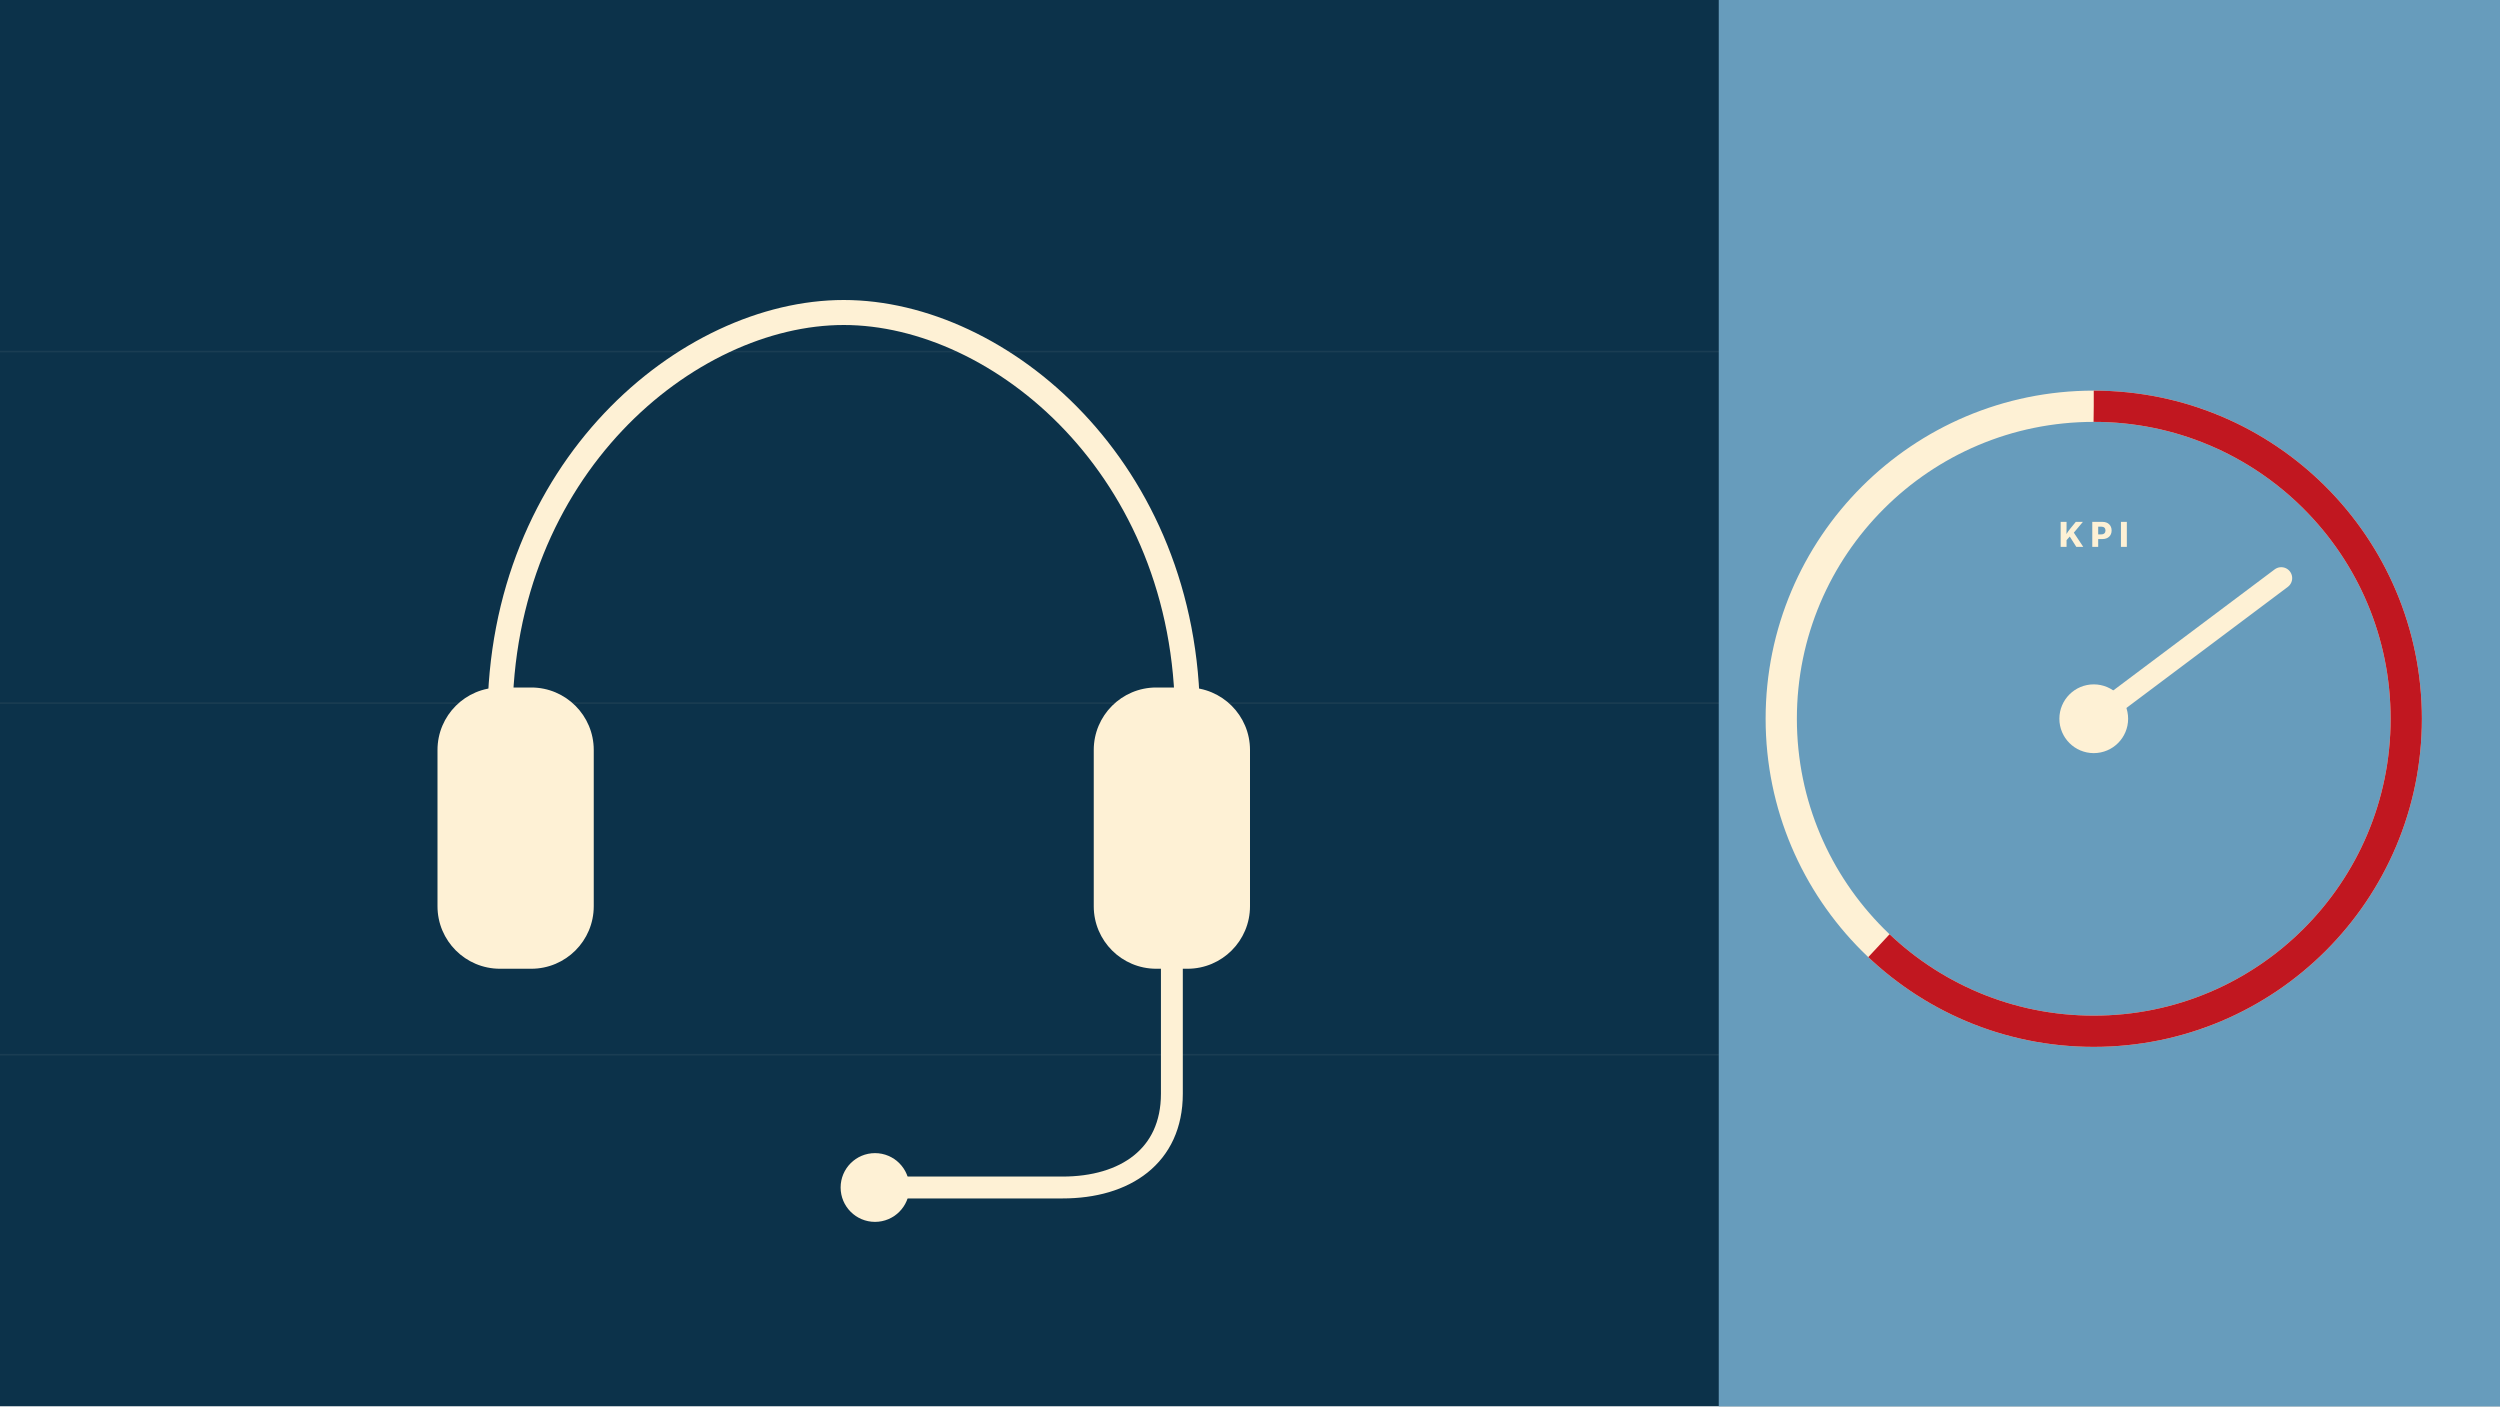
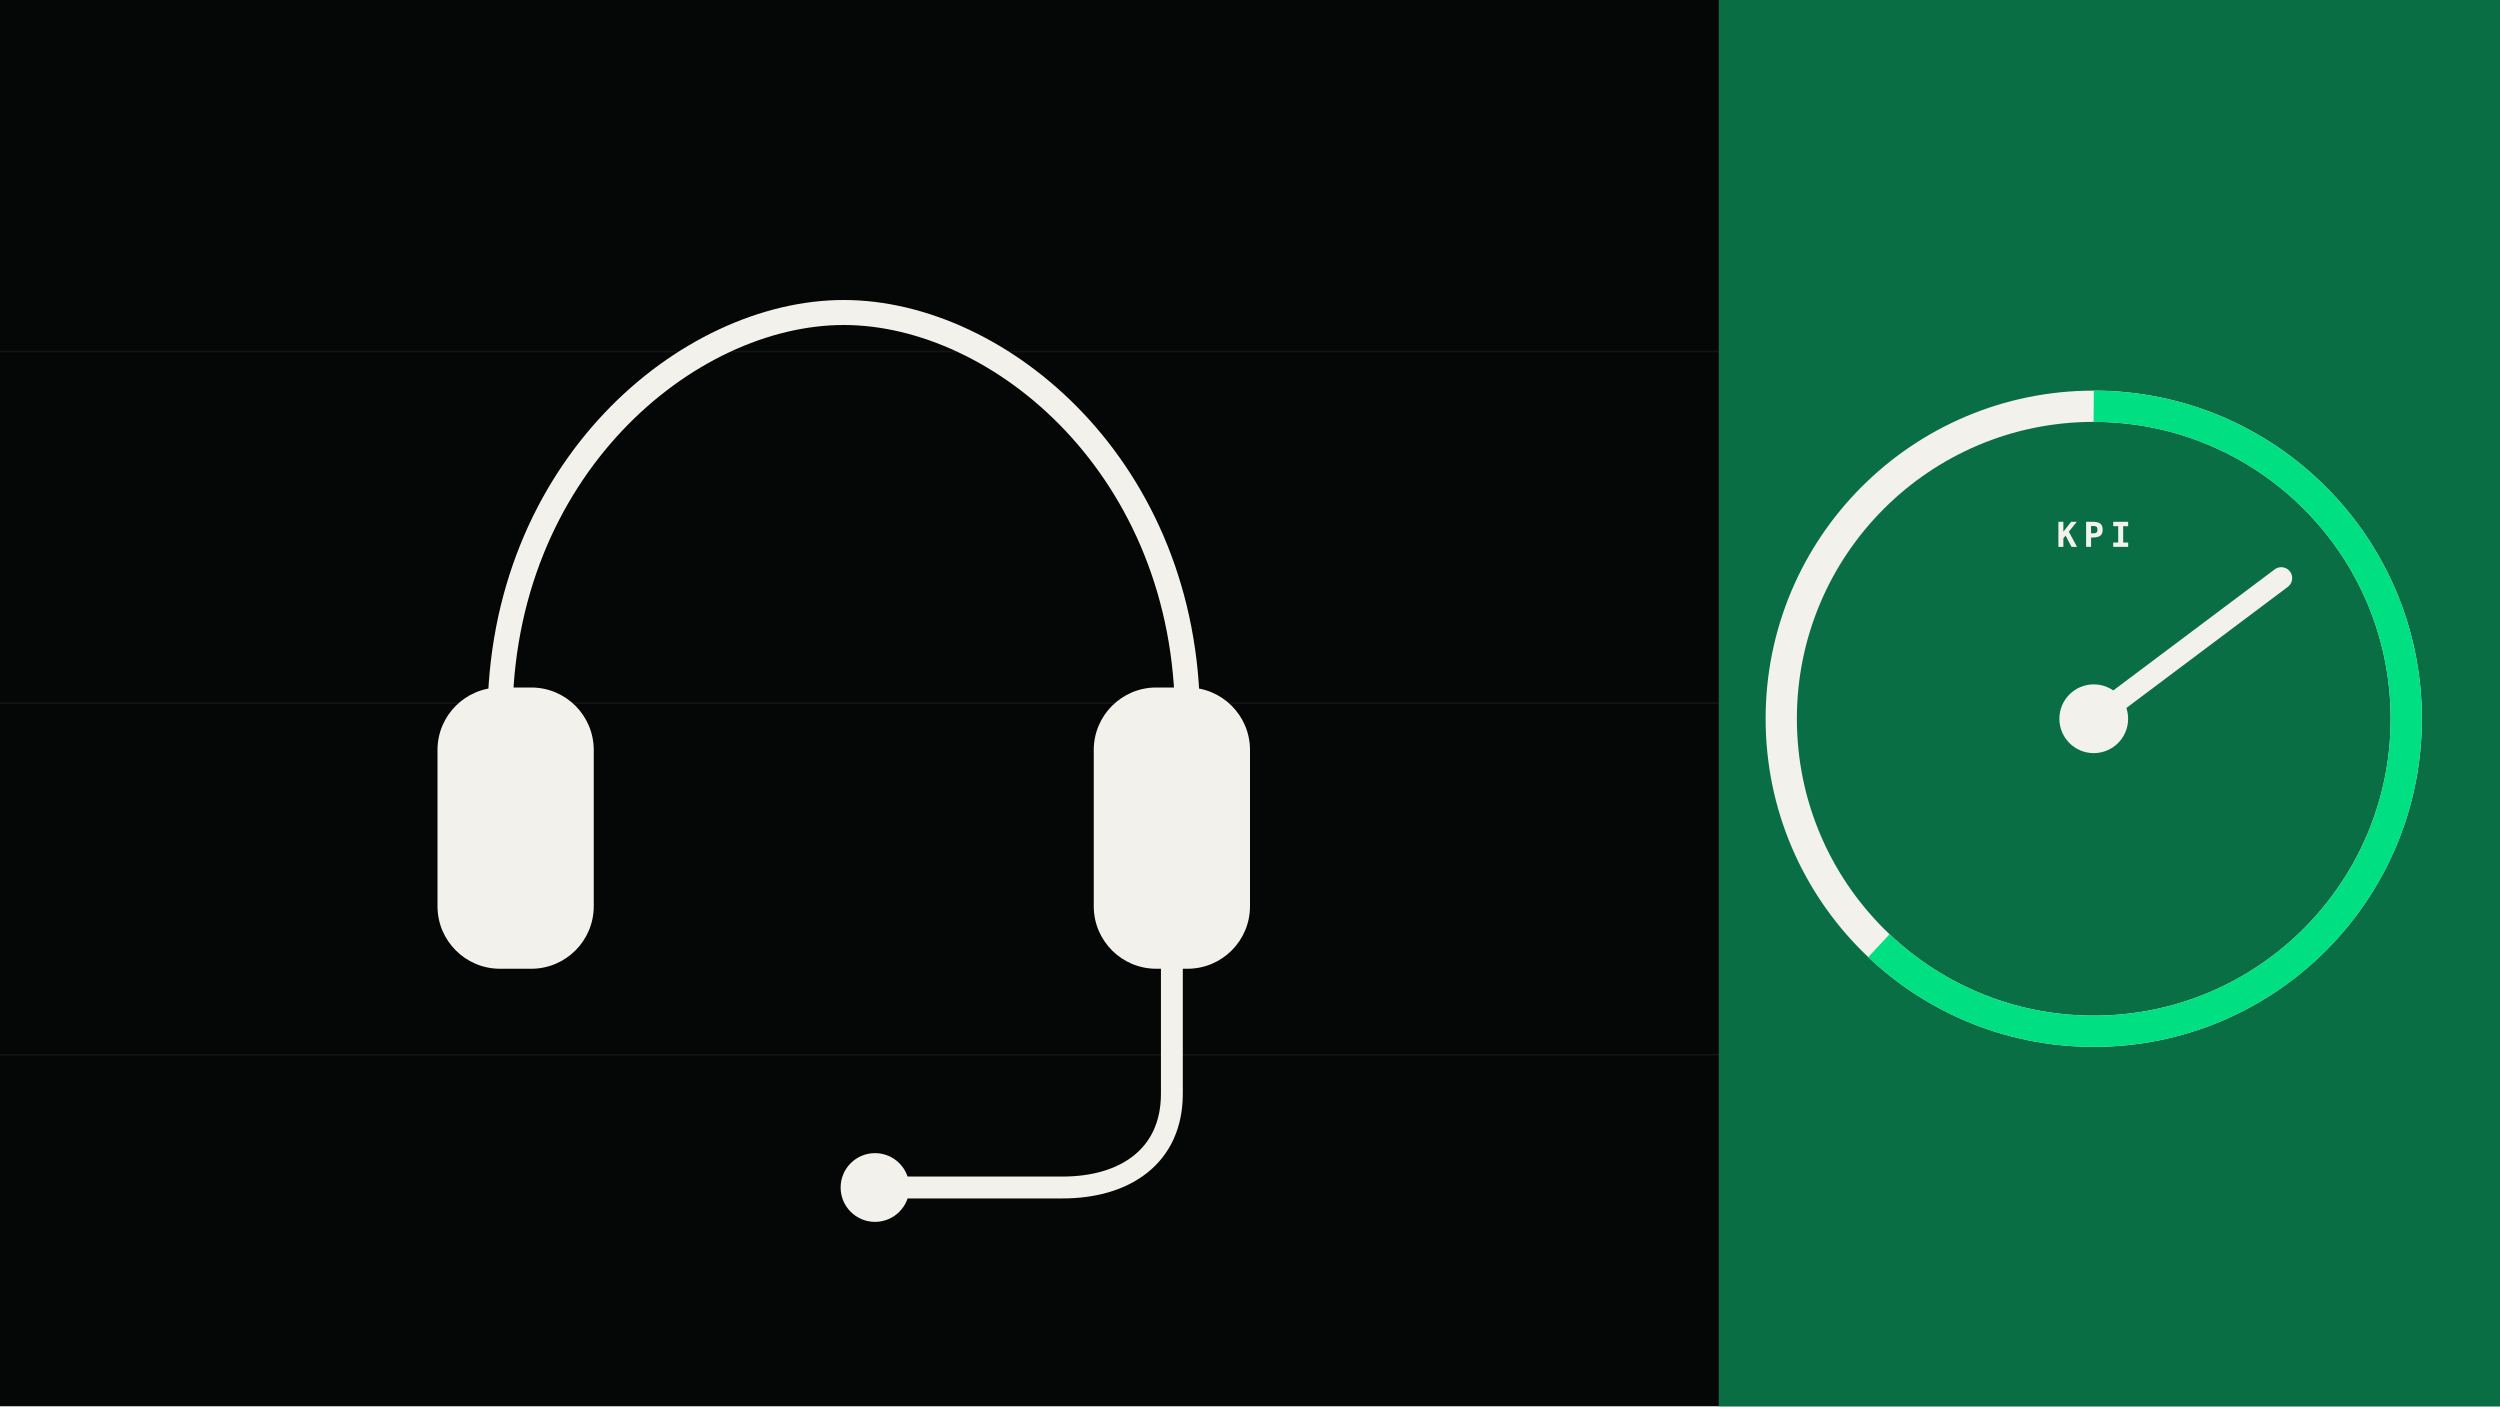
<svg xmlns="http://www.w3.org/2000/svg" viewBox="0 0 1600 900" preserveAspectRatio="xMidYMid slice">
-   <rect width="1600" height="900" fill="#0C324A" />
-   <rect x="1100" y="0" width="500" height="900" fill="#679CBC" />
-   <g stroke="#FEF1D5" stroke-width="1" opacity="0.06">
+   <rect width="1600" height="900" fill="#050706" />
+   <rect x="1100" y="0" width="500" height="900" fill="#0A6E45" />
+   <g stroke="#F3F1EC" stroke-width="1" opacity="0.06">
    <line x1="0" y1="225" x2="1100" y2="225" />
    <line x1="0" y1="450" x2="1100" y2="450" />
    <line x1="0" y1="675" x2="1100" y2="675" />
  </g>
-   <g transform="translate(540 460)" stroke="#FEF1D5" stroke-width="16" fill="none" stroke-linecap="round" stroke-linejoin="round">
+   <g transform="translate(540 460)" stroke="#F3F1EC" stroke-width="16" fill="none" stroke-linecap="round" stroke-linejoin="round">
    <path d="M-220 0 C-220 -160, -100 -260, 0 -260 C100 -260, 220 -160, 220 0" />
-     <rect x="-260" y="-20" width="100" height="180" rx="40" fill="#FEF1D5" stroke="none" />
-     <rect x="160" y="-20" width="100" height="180" rx="40" fill="#FEF1D5" stroke="none" />
+     <rect x="-260" y="-20" width="100" height="180" rx="40" fill="#F3F1EC" stroke="none" />
+     <rect x="160" y="-20" width="100" height="180" rx="40" fill="#F3F1EC" stroke="none" />
    <path d="M210 160 L210 240 C210 280, 180 300, 140 300 L40 300" stroke-width="14" />
-     <circle cx="20" cy="300" r="22" fill="#FEF1D5" stroke="none" />
+     <circle cx="20" cy="300" r="22" fill="#F3F1EC" stroke="none" />
  </g>
  <g transform="translate(1340 460)">
-     <circle cx="0" cy="0" r="200" fill="none" stroke="#FEF1D5" stroke-width="20" />
-     <circle cx="0" cy="0" r="200" fill="none" stroke="#C11720" stroke-width="20" stroke-dasharray="780 1257" transform="rotate(-90)" />
-     <line x1="0" y1="0" x2="120" y2="-90" stroke="#FEF1D5" stroke-width="14" stroke-linecap="round" />
-     <circle cx="0" cy="0" r="22" fill="#FEF1D5" />
-     <text x="0" y="-110" text-anchor="middle" font-family="Inter, sans-serif" font-weight="800" font-size="22" fill="#FEF1D5" letter-spacing="4">KPI</text>
+     <circle cx="0" cy="0" r="200" fill="none" stroke="#F3F1EC" stroke-width="20" />
+     <circle cx="0" cy="0" r="200" fill="none" stroke="#00DF81" stroke-width="20" stroke-dasharray="780 1257" transform="rotate(-90)" />
+     <line x1="0" y1="0" x2="120" y2="-90" stroke="#F3F1EC" stroke-width="14" stroke-linecap="round" />
+     <circle cx="0" cy="0" r="22" fill="#F3F1EC" />
+     <text x="0" y="-110" text-anchor="middle" font-family="'IBM Plex Mono', ui-monospace, monospace" font-weight="800" font-size="22" fill="#F3F1EC" letter-spacing="4">KPI</text>
  </g>
</svg>
